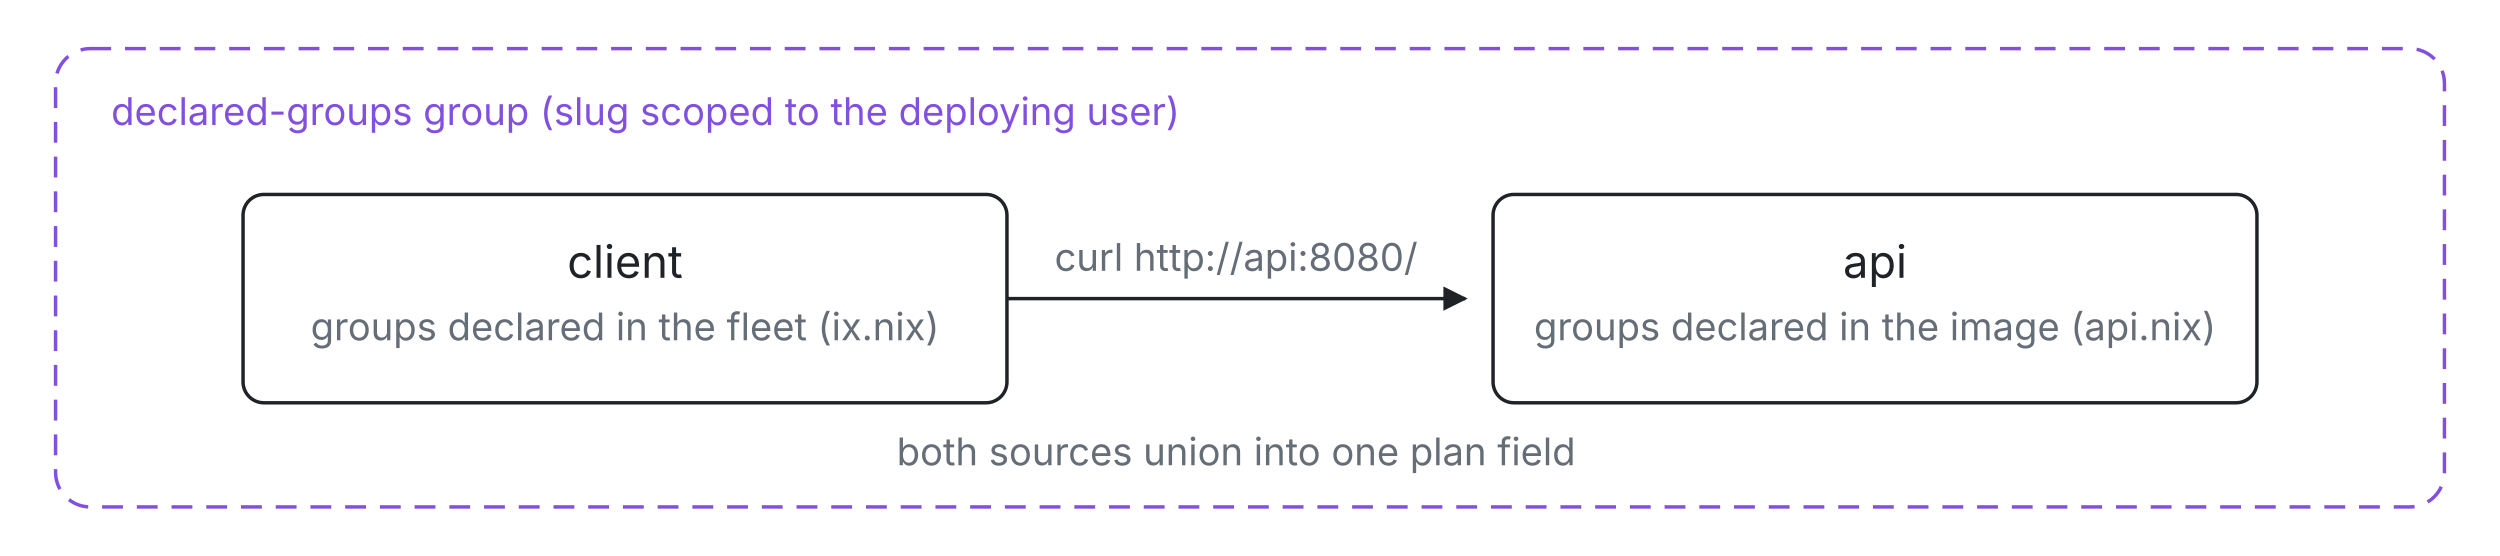
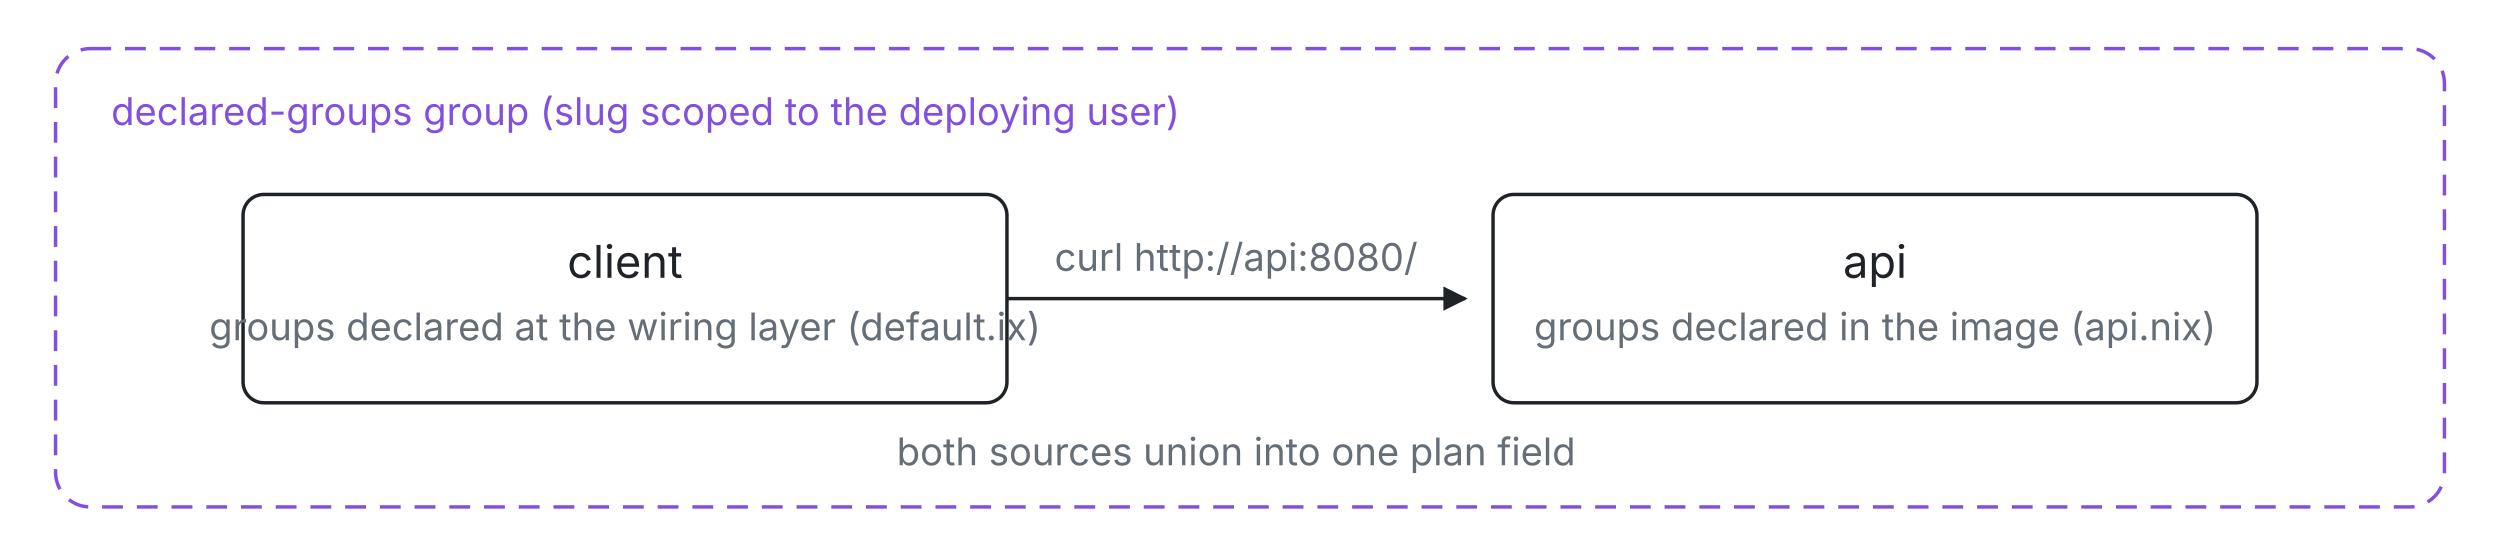
<svg xmlns="http://www.w3.org/2000/svg" viewBox="0 0 720 160" role="img" font-family="system-ui, -apple-system, 'Segoe UI', sans-serif">
  <style>
    svg { color: #1f2328; }
    text { fill: currentColor; }
    .muted { fill: #656d76; }
    .box { stroke: currentColor; fill: none; }
    .edge { stroke: currentColor; fill: none; marker-end: url(#arrow); }
    .arrow { fill: #1f2328; }
    .group { stroke: #8250df; fill: none; stroke-dasharray: 6 4; }
    .accent { fill: #8250df; }
    @media (prefers-color-scheme: dark) {
      svg { color: #e6edf3; }
      .muted { fill: #8b949e; }
      .arrow { fill: #e6edf3; }
      .group { stroke: #a371f7; }
      .accent { fill: #a371f7; }
    }
  </style>
  <defs>
    <marker id="arrow" viewBox="0 0 10 10" refX="9" refY="5" markerWidth="7" markerHeight="7" orient="auto-start-reverse">
      <path d="M0,0 L10,5 L0,10 z" class="arrow" />
    </marker>
  </defs>
  <rect x="16" y="14" width="688" height="132" rx="10" class="group" />
  <text x="32" y="36" font-size="11" class="accent">declared-groups group (slug scoped to the deploying user)</text>
  <rect x="70" y="56" width="220" height="60" rx="6" class="box" />
  <text x="180" y="80" font-size="13" text-anchor="middle">client</text>
-   <text x="180" y="98" font-size="11" text-anchor="middle" class="muted">groups declared in the fleet (ix.nix)</text>
+   <text x="180" y="98" font-size="11" text-anchor="middle" class="muted">groups declared at the wiring layer (default.ix)</text>
  <rect x="430" y="56" width="220" height="60" rx="6" class="box" />
  <text x="540" y="80" font-size="13" text-anchor="middle">api</text>
  <text x="540" y="98" font-size="11" text-anchor="middle" class="muted">groups declared in the image (api.nix)</text>
  <line x1="290" y1="86" x2="422" y2="86" class="edge" />
  <text x="356" y="78" font-size="11" text-anchor="middle" class="muted">curl http://api:8080/</text>
  <text x="356" y="134" font-size="11" text-anchor="middle" class="muted">both sources union into one plan field</text>
</svg>
